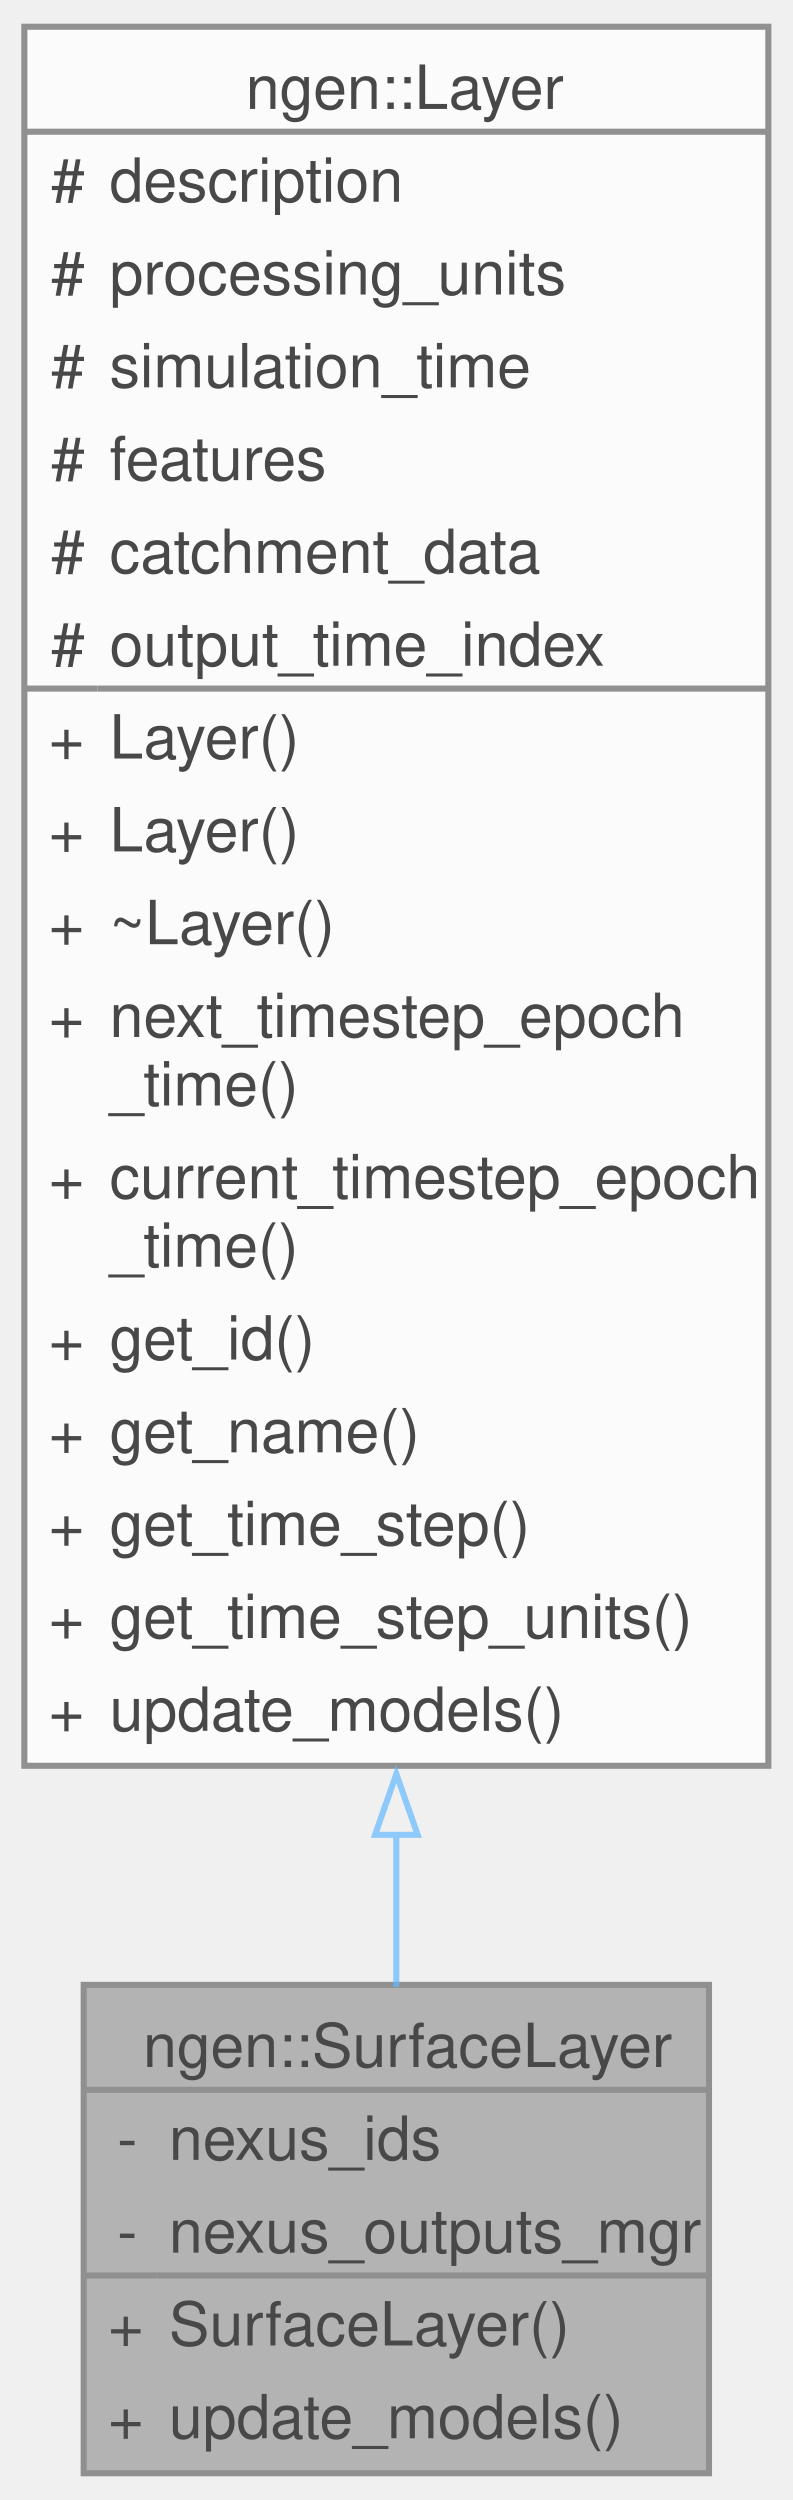
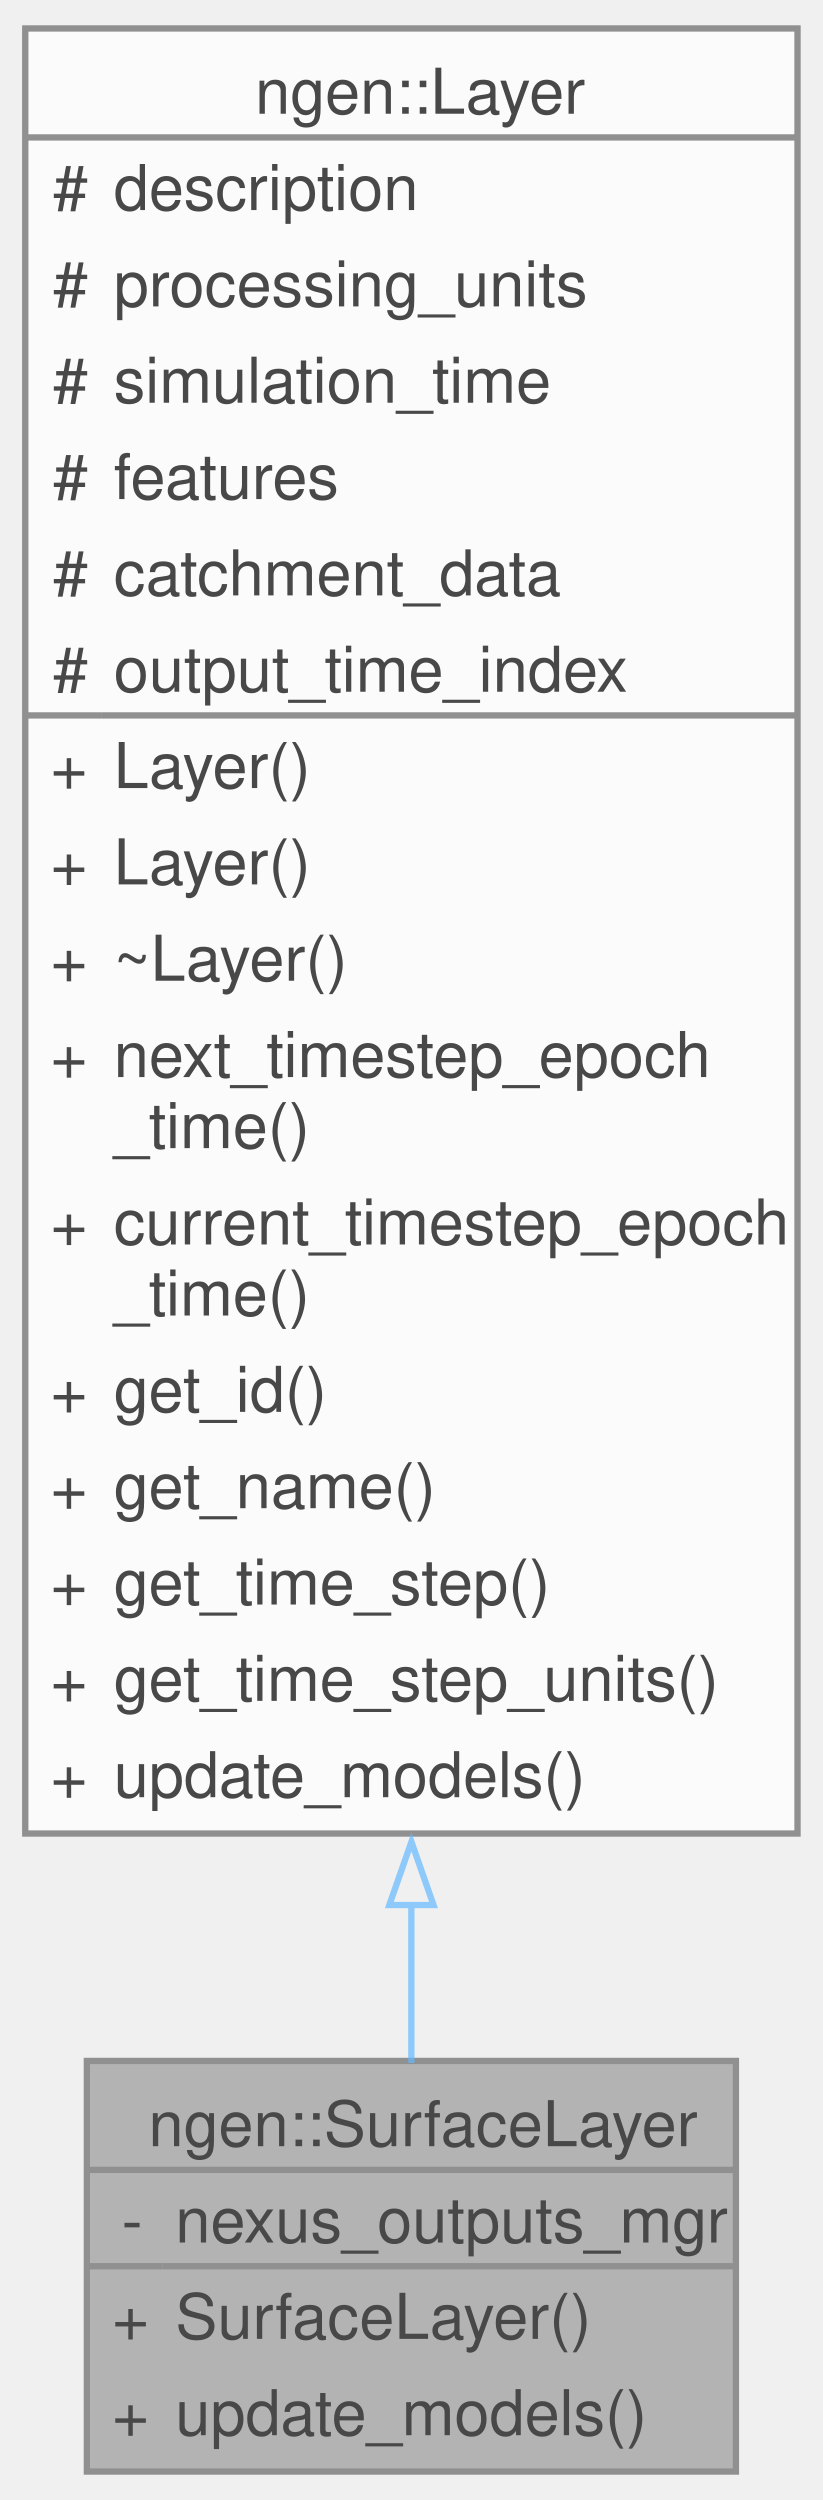
- <svg xmlns="http://www.w3.org/2000/svg" xmlns:xlink="http://www.w3.org/1999/xlink" width="130pt" height="410pt" viewBox="0.00 0.00 130.25 410.00">
+ <svg xmlns="http://www.w3.org/2000/svg" xmlns:xlink="http://www.w3.org/1999/xlink" width="130pt" height="395pt" viewBox="0.00 0.00 130.25 394.75">
  <svg id="main" version="1.1" xml:space="preserve">
    <style type="text/css">
.node, .edge {opacity: 0.7;}
.node.selected, .edge.selected {opacity: 1;}
.edge:hover path { stroke: red; }
.edge:hover polygon { stroke: red; fill: red; }
</style>
    <svg id="graph" class="graph">
-       <g id="graph0" class="graph" transform="scale(1 1) rotate(0) translate(4 406)">
+       <g id="graph0" class="graph" transform="scale(1 1) rotate(0) translate(4 390.75)">
        <g id="Node000001" class="node">
          <g id="a_Node000001">
            <a xlink:title=" ">
-               <polygon fill="#999999" stroke="none" points="112.5,-80.25 9.75,-80.25 9.75,0 112.5,0 112.5,-80.25" />
-               <text text-anchor="start" x="19.5" y="-66.75" font-family="Helvetica,sans-Serif" font-size="10.00">ngen::SurfaceLayer</text>
-               <text text-anchor="start" x="15.25" y="-51.5" font-family="Helvetica,sans-Serif" font-size="10.00">-</text>
-               <text text-anchor="start" x="23.75" y="-51.5" font-family="Helvetica,sans-Serif" font-size="10.00">nexus_ids</text>
+               <polygon fill="#999999" stroke="none" points="112.5,-65 9.75,-65 9.75,0 112.5,0 112.5,-65" />
+               <text text-anchor="start" x="19.5" y="-51.5" font-family="Helvetica,sans-Serif" font-size="10.00">ngen::SurfaceLayer</text>
              <text text-anchor="start" x="15.25" y="-36.25" font-family="Helvetica,sans-Serif" font-size="10.00">-</text>
              <text text-anchor="start" x="23.75" y="-36.25" font-family="Helvetica,sans-Serif" font-size="10.00">nexus_outputs_mgr</text>
              <text text-anchor="start" x="13.75" y="-21" font-family="Helvetica,sans-Serif" font-size="10.00">+</text>
              <text text-anchor="start" x="23.75" y="-21" font-family="Helvetica,sans-Serif" font-size="10.00">SurfaceLayer()</text>
              <text text-anchor="start" x="13.75" y="-5.75" font-family="Helvetica,sans-Serif" font-size="10.00">+</text>
              <text text-anchor="start" x="23.75" y="-5.75" font-family="Helvetica,sans-Serif" font-size="10.00">update_models()</text>
-               <polygon fill="#666666" stroke="#666666" points="9.75,-63 9.75,-63 112.5,-63 112.5,-63 9.75,-63" />
+               <polygon fill="#666666" stroke="#666666" points="9.75,-47.75 9.75,-47.75 112.5,-47.75 112.5,-47.75 9.75,-47.75" />
              <polygon fill="#666666" stroke="#666666" points="9.75,-32.5 9.75,-32.5 21.75,-32.5 21.75,-32.5 9.75,-32.5" />
              <polygon fill="#666666" stroke="#666666" points="21.75,-32.5 21.75,-32.5 112.5,-32.5 112.5,-32.5 21.75,-32.5" />
-               <polygon fill="none" stroke="#666666" points="9.75,0 9.75,-80.25 112.5,-80.25 112.5,0 9.75,0" />
+               <polygon fill="none" stroke="#666666" points="9.75,0 9.75,-65 112.5,-65 112.5,0 9.75,0" />
            </a>
          </g>
        </g>
        <g id="Node000002" class="node">
          <g id="a_Node000002">
            <a xlink:href="classngen_1_1_layer.html" target="_top" xlink:title=" ">
-               <polygon fill="white" stroke="none" points="122.25,-402 0,-402 0,-116.25 122.25,-116.25 122.25,-402" />
-               <text text-anchor="start" x="36.38" y="-388.5" font-family="Helvetica,sans-Serif" font-size="10.00">ngen::Layer</text>
-               <text text-anchor="start" x="4.38" y="-373.25" font-family="Helvetica,sans-Serif" font-size="10.00">#</text>
-               <text text-anchor="start" x="14" y="-373.25" font-family="Helvetica,sans-Serif" font-size="10.00">description</text>
+               <polygon fill="white" stroke="none" points="122.25,-386.75 0,-386.75 0,-101 122.25,-101 122.25,-386.75" />
+               <text text-anchor="start" x="36.38" y="-373.25" font-family="Helvetica,sans-Serif" font-size="10.00">ngen::Layer</text>
              <text text-anchor="start" x="4.38" y="-358" font-family="Helvetica,sans-Serif" font-size="10.00">#</text>
-               <text text-anchor="start" x="14" y="-358" font-family="Helvetica,sans-Serif" font-size="10.00">processing_units</text>
+               <text text-anchor="start" x="14" y="-358" font-family="Helvetica,sans-Serif" font-size="10.00">description</text>
              <text text-anchor="start" x="4.38" y="-342.75" font-family="Helvetica,sans-Serif" font-size="10.00">#</text>
-               <text text-anchor="start" x="14" y="-342.75" font-family="Helvetica,sans-Serif" font-size="10.00">simulation_time</text>
+               <text text-anchor="start" x="14" y="-342.75" font-family="Helvetica,sans-Serif" font-size="10.00">processing_units</text>
              <text text-anchor="start" x="4.38" y="-327.5" font-family="Helvetica,sans-Serif" font-size="10.00">#</text>
-               <text text-anchor="start" x="14" y="-327.5" font-family="Helvetica,sans-Serif" font-size="10.00">features</text>
+               <text text-anchor="start" x="14" y="-327.5" font-family="Helvetica,sans-Serif" font-size="10.00">simulation_time</text>
              <text text-anchor="start" x="4.38" y="-312.25" font-family="Helvetica,sans-Serif" font-size="10.00">#</text>
-               <text text-anchor="start" x="14" y="-312.25" font-family="Helvetica,sans-Serif" font-size="10.00">catchment_data</text>
+               <text text-anchor="start" x="14" y="-312.25" font-family="Helvetica,sans-Serif" font-size="10.00">features</text>
              <text text-anchor="start" x="4.38" y="-297" font-family="Helvetica,sans-Serif" font-size="10.00">#</text>
-               <text text-anchor="start" x="14" y="-297" font-family="Helvetica,sans-Serif" font-size="10.00">output_time_index</text>
-               <text text-anchor="start" x="4" y="-281.75" font-family="Helvetica,sans-Serif" font-size="10.00">+</text>
-               <text text-anchor="start" x="14" y="-281.75" font-family="Helvetica,sans-Serif" font-size="10.00">Layer()</text>
+               <text text-anchor="start" x="14" y="-297" font-family="Helvetica,sans-Serif" font-size="10.00">catchment_data</text>
+               <text text-anchor="start" x="4.38" y="-281.75" font-family="Helvetica,sans-Serif" font-size="10.00">#</text>
+               <text text-anchor="start" x="14" y="-281.75" font-family="Helvetica,sans-Serif" font-size="10.00">output_time_index</text>
              <text text-anchor="start" x="4" y="-266.5" font-family="Helvetica,sans-Serif" font-size="10.00">+</text>
              <text text-anchor="start" x="14" y="-266.5" font-family="Helvetica,sans-Serif" font-size="10.00">Layer()</text>
              <text text-anchor="start" x="4" y="-251.25" font-family="Helvetica,sans-Serif" font-size="10.00">+</text>
-               <text text-anchor="start" x="14" y="-251.25" font-family="Helvetica,sans-Serif" font-size="10.00">~Layer()</text>
+               <text text-anchor="start" x="14" y="-251.25" font-family="Helvetica,sans-Serif" font-size="10.00">Layer()</text>
              <text text-anchor="start" x="4" y="-236" font-family="Helvetica,sans-Serif" font-size="10.00">+</text>
-               <text text-anchor="start" x="14" y="-236" font-family="Helvetica,sans-Serif" font-size="10.00">next_timestep_epoch</text>
-               <text text-anchor="start" x="14" y="-224.75" font-family="Helvetica,sans-Serif" font-size="10.00">_time()</text>
-               <text text-anchor="start" x="4" y="-209.5" font-family="Helvetica,sans-Serif" font-size="10.00">+</text>
-               <text text-anchor="start" x="14" y="-209.5" font-family="Helvetica,sans-Serif" font-size="10.00">current_timestep_epoch</text>
-               <text text-anchor="start" x="14" y="-198.25" font-family="Helvetica,sans-Serif" font-size="10.00">_time()</text>
-               <text text-anchor="start" x="4" y="-183" font-family="Helvetica,sans-Serif" font-size="10.00">+</text>
-               <text text-anchor="start" x="14" y="-183" font-family="Helvetica,sans-Serif" font-size="10.00">get_id()</text>
+               <text text-anchor="start" x="14" y="-236" font-family="Helvetica,sans-Serif" font-size="10.00">~Layer()</text>
+               <text text-anchor="start" x="4" y="-220.75" font-family="Helvetica,sans-Serif" font-size="10.00">+</text>
+               <text text-anchor="start" x="14" y="-220.75" font-family="Helvetica,sans-Serif" font-size="10.00">next_timestep_epoch</text>
+               <text text-anchor="start" x="14" y="-209.5" font-family="Helvetica,sans-Serif" font-size="10.00">_time()</text>
+               <text text-anchor="start" x="4" y="-194.25" font-family="Helvetica,sans-Serif" font-size="10.00">+</text>
+               <text text-anchor="start" x="14" y="-194.25" font-family="Helvetica,sans-Serif" font-size="10.00">current_timestep_epoch</text>
+               <text text-anchor="start" x="14" y="-183" font-family="Helvetica,sans-Serif" font-size="10.00">_time()</text>
              <text text-anchor="start" x="4" y="-167.75" font-family="Helvetica,sans-Serif" font-size="10.00">+</text>
-               <text text-anchor="start" x="14" y="-167.75" font-family="Helvetica,sans-Serif" font-size="10.00">get_name()</text>
+               <text text-anchor="start" x="14" y="-167.75" font-family="Helvetica,sans-Serif" font-size="10.00">get_id()</text>
              <text text-anchor="start" x="4" y="-152.5" font-family="Helvetica,sans-Serif" font-size="10.00">+</text>
-               <text text-anchor="start" x="14" y="-152.5" font-family="Helvetica,sans-Serif" font-size="10.00">get_time_step()</text>
+               <text text-anchor="start" x="14" y="-152.5" font-family="Helvetica,sans-Serif" font-size="10.00">get_name()</text>
              <text text-anchor="start" x="4" y="-137.25" font-family="Helvetica,sans-Serif" font-size="10.00">+</text>
-               <text text-anchor="start" x="14" y="-137.25" font-family="Helvetica,sans-Serif" font-size="10.00">get_time_step_units()</text>
+               <text text-anchor="start" x="14" y="-137.25" font-family="Helvetica,sans-Serif" font-size="10.00">get_time_step()</text>
              <text text-anchor="start" x="4" y="-122" font-family="Helvetica,sans-Serif" font-size="10.00">+</text>
-               <text text-anchor="start" x="14" y="-122" font-family="Helvetica,sans-Serif" font-size="10.00">update_models()</text>
-               <polygon fill="#666666" stroke="#666666" points="0,-384.75 0,-384.75 122.25,-384.75 122.25,-384.75 0,-384.75" />
-               <polygon fill="#666666" stroke="#666666" points="0,-293.25 0,-293.25 12,-293.25 12,-293.25 0,-293.25" />
-               <polygon fill="#666666" stroke="#666666" points="12,-293.25 12,-293.25 122.25,-293.25 122.25,-293.25 12,-293.25" />
-               <polygon fill="none" stroke="#666666" points="0,-116.25 0,-402 122.25,-402 122.25,-116.25 0,-116.25" />
+               <text text-anchor="start" x="14" y="-122" font-family="Helvetica,sans-Serif" font-size="10.00">get_time_step_units()</text>
+               <text text-anchor="start" x="4" y="-106.75" font-family="Helvetica,sans-Serif" font-size="10.00">+</text>
+               <text text-anchor="start" x="14" y="-106.75" font-family="Helvetica,sans-Serif" font-size="10.00">update_models()</text>
+               <polygon fill="#666666" stroke="#666666" points="0,-369.5 0,-369.5 122.25,-369.5 122.25,-369.5 0,-369.5" />
+               <polygon fill="#666666" stroke="#666666" points="0,-278 0,-278 12,-278 12,-278 0,-278" />
+               <polygon fill="#666666" stroke="#666666" points="12,-278 12,-278 122.25,-278 122.25,-278 12,-278" />
+               <polygon fill="none" stroke="#666666" points="0,-101 0,-386.75 122.25,-386.75 122.25,-101 0,-101" />
            </a>
          </g>
        </g>
        <g id="edge1_Node000001_Node000002" class="edge">
          <g id="a_edge1_Node000001_Node000002">
            <a xlink:title=" ">
-               <path fill="none" stroke="#63b8ff" d="M61.12,-105.18C61.12,-96.15 61.12,-87.62 61.12,-79.91" />
-               <polygon fill="none" stroke="#63b8ff" points="57.63,-104.9 61.13,-114.9 64.63,-104.9 57.63,-104.9" />
+               <path fill="none" stroke="#63b8ff" d="M61.12,-89.77C61.12,-80.65 61.12,-72.15 61.12,-64.67" />
+               <polygon fill="none" stroke="#63b8ff" points="57.63,-89.68 61.13,-99.68 64.63,-89.68 57.63,-89.68" />
            </a>
          </g>
        </g>
      </g>
    </svg>
  </svg>
  <style type="text/css">

[data-mouse-over-selected='false'] { opacity: 0.7; }
[data-mouse-over-selected='true']  { opacity: 1.0; }

</style>
</svg>
